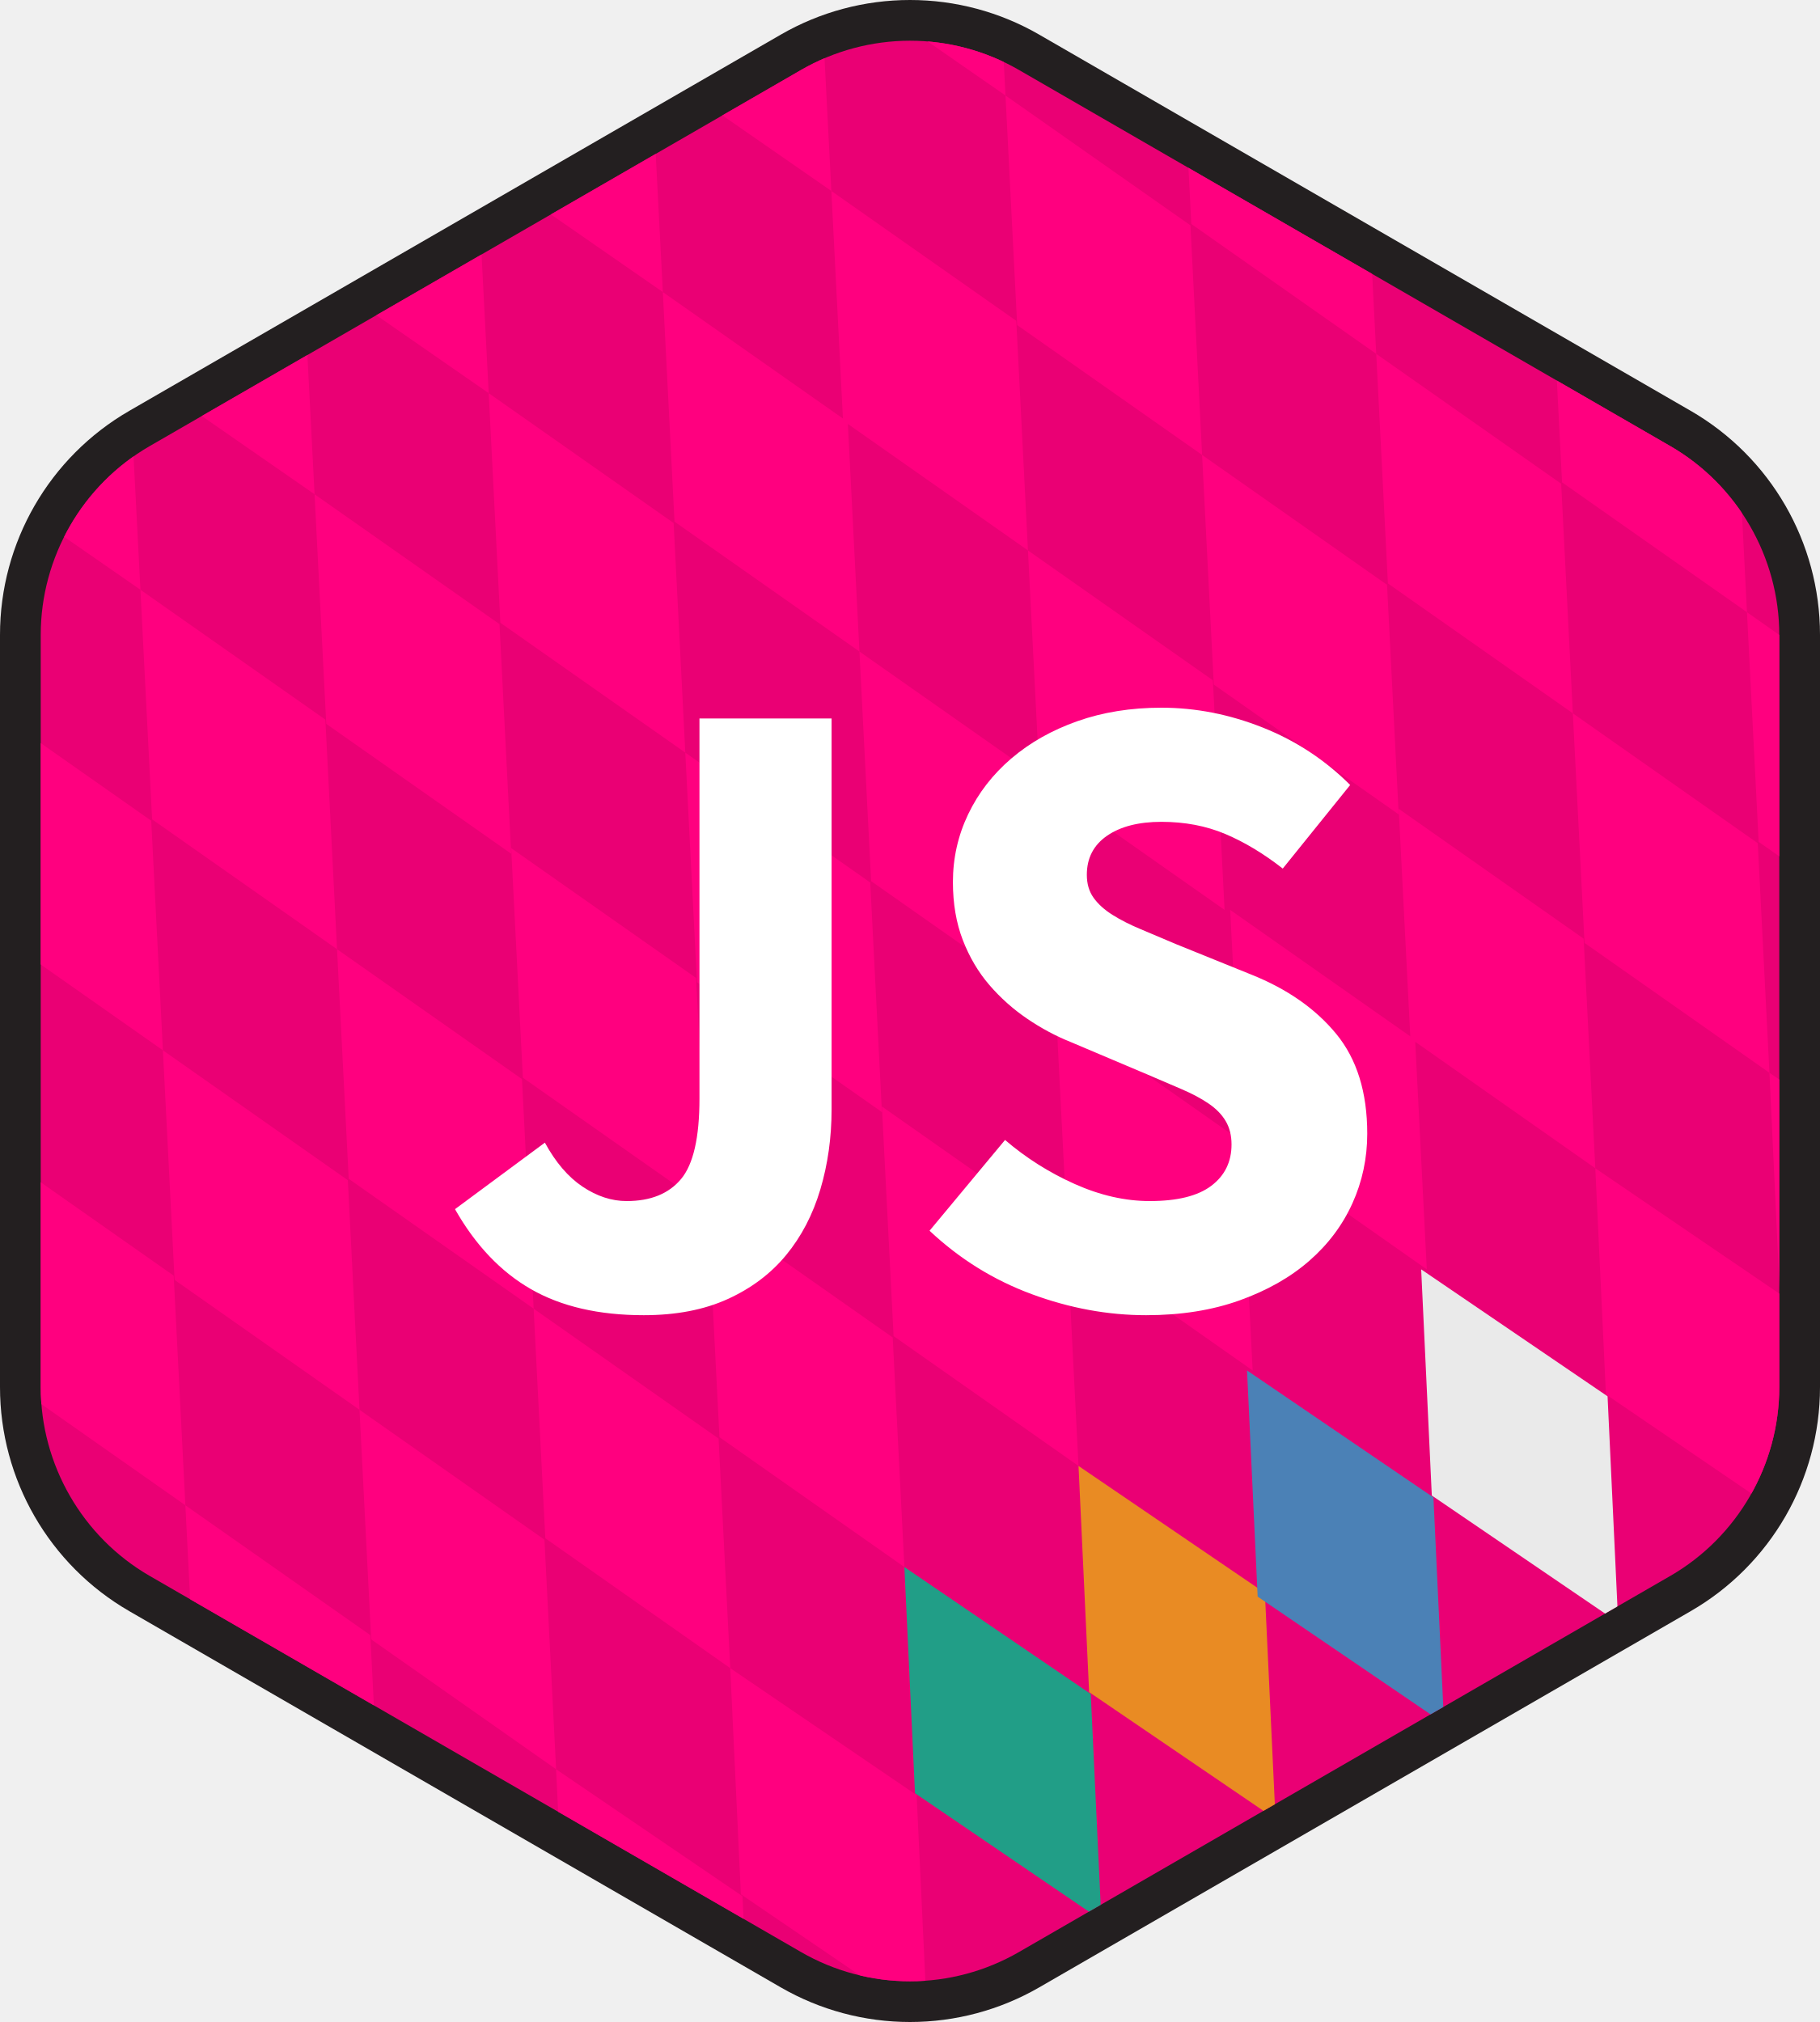
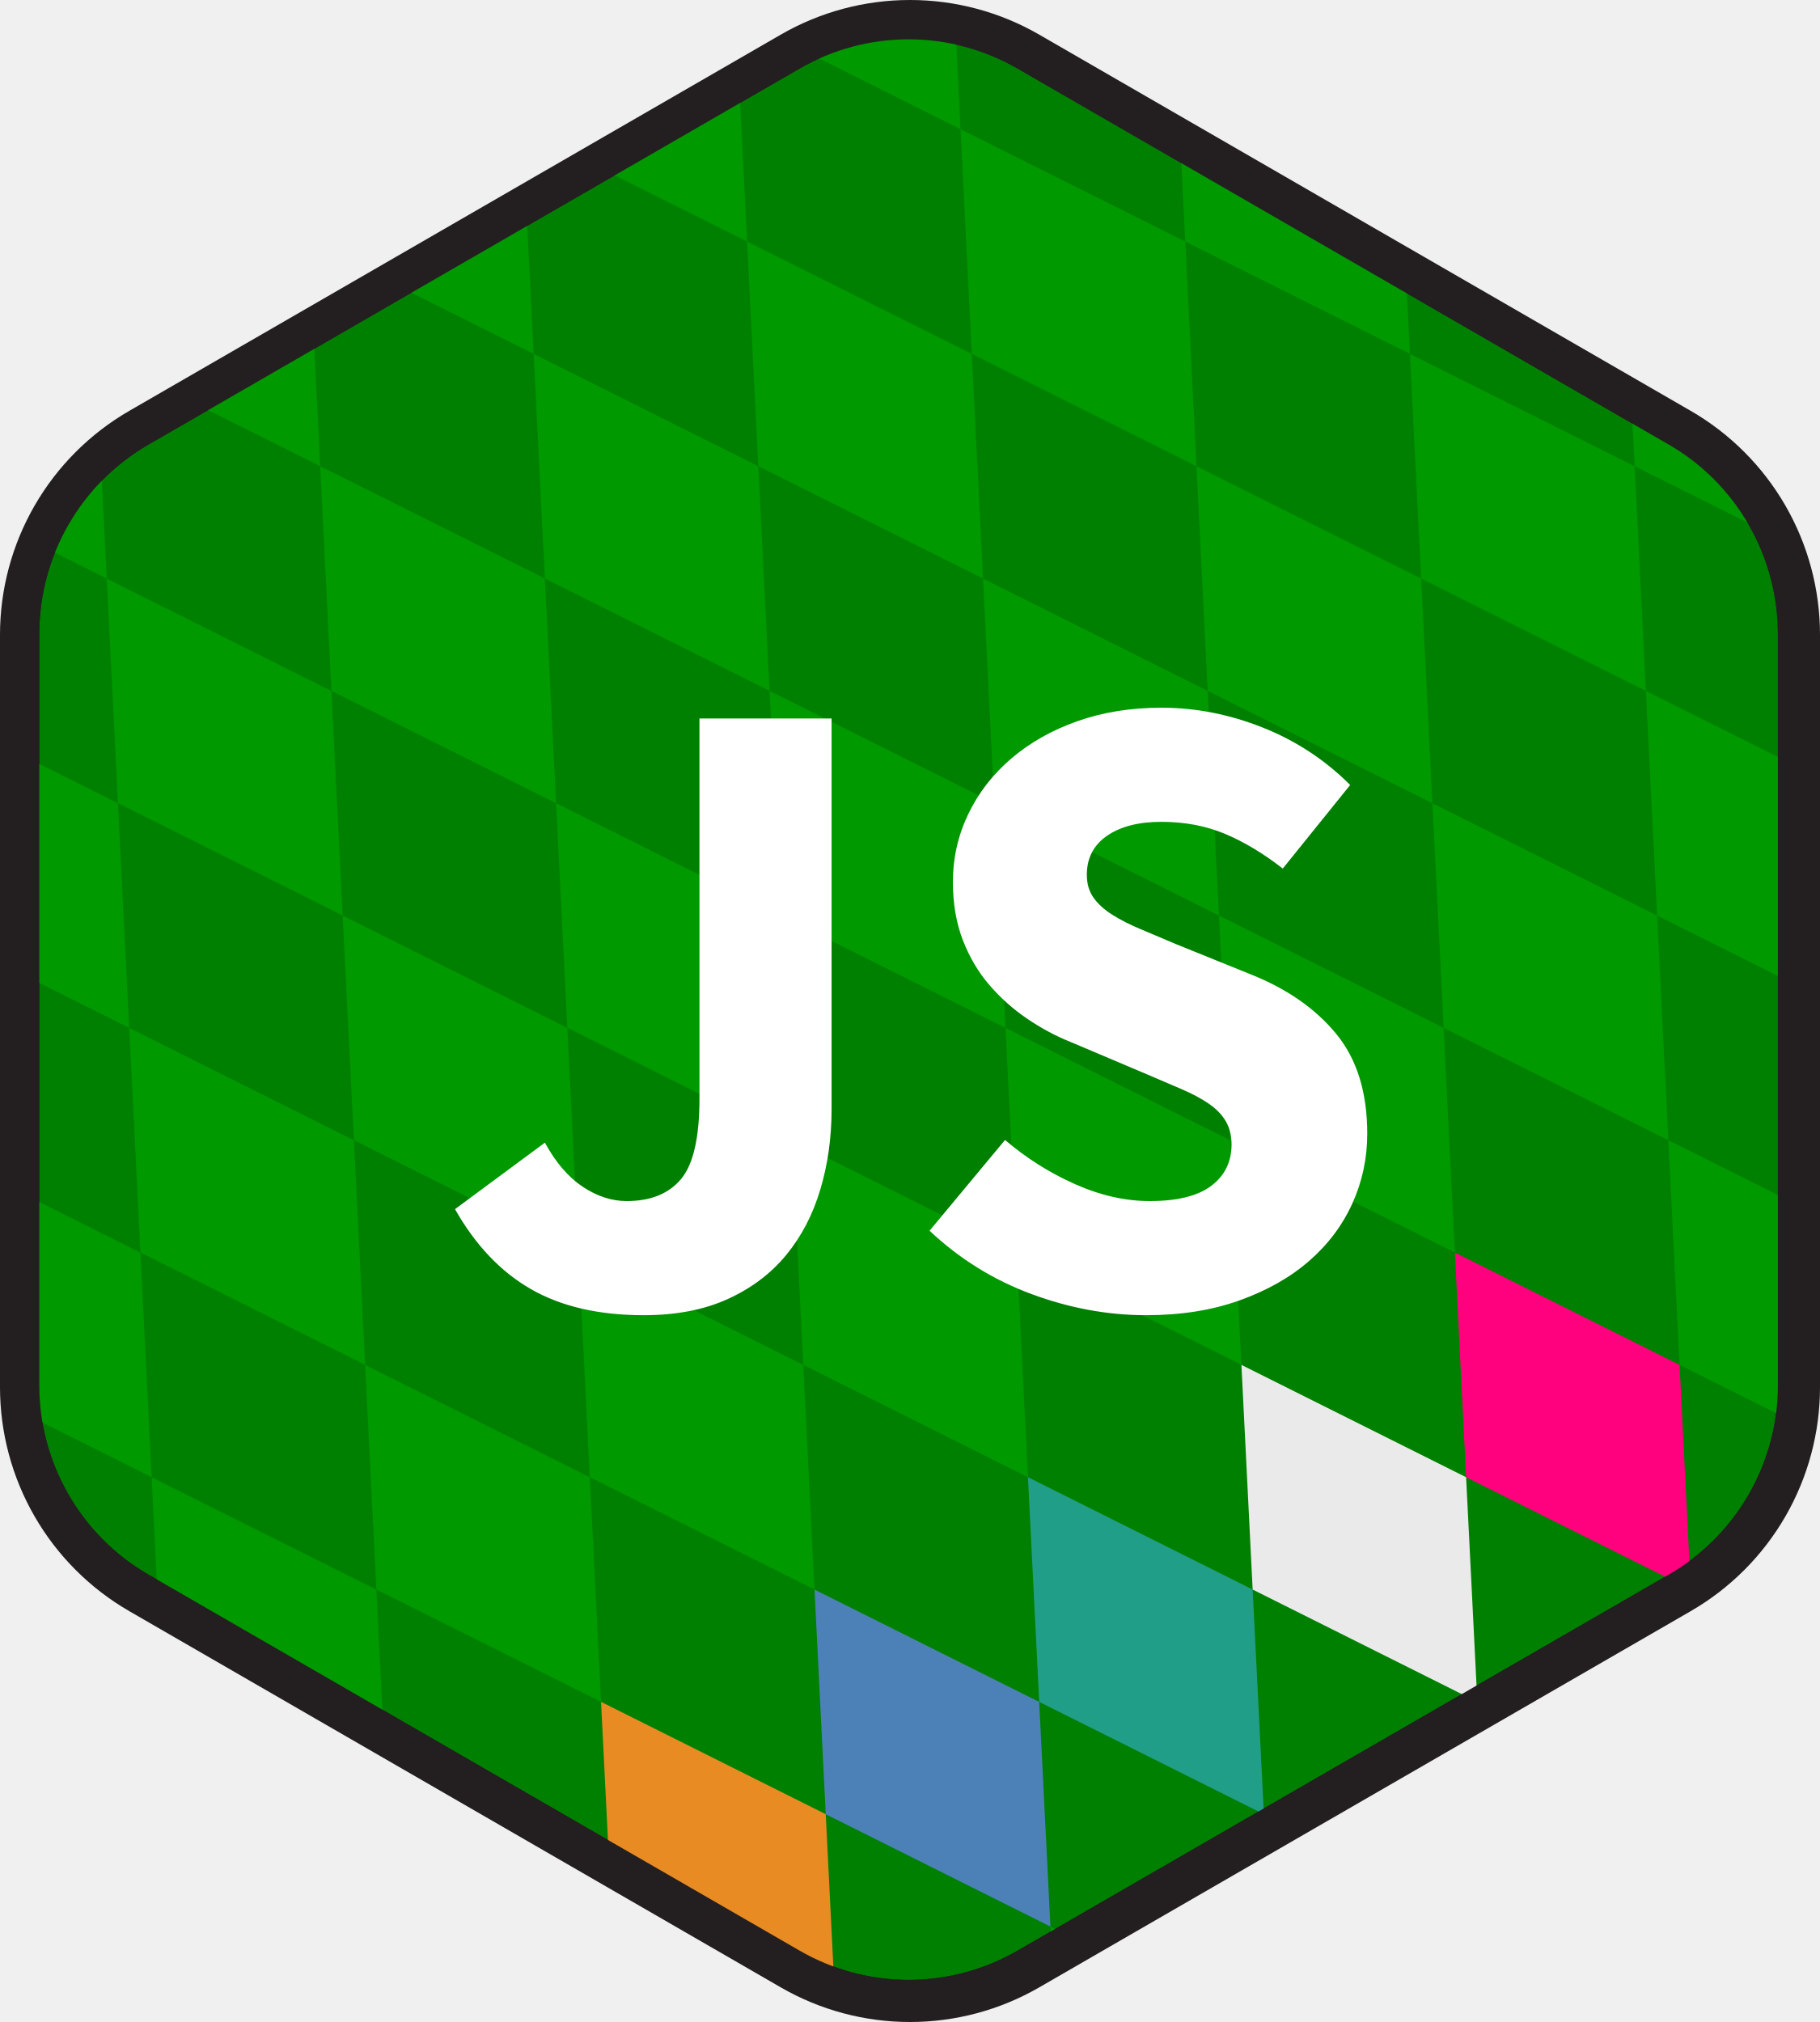
- <svg xmlns="http://www.w3.org/2000/svg" xmlns:xlink="http://www.w3.org/1999/xlink" width="324" height="360" viewBox=" 0 0 324 360">
-   <defs>
-     <path d="M155 .251a38.824 38.824 0 0119.384 5.197l115.975 66.98c11.962 6.909 19.392 19.786 19.392 33.608v133.928c0 13.822-7.43 26.7-19.392 33.608l-115.975 66.98A38.797 38.797 0 01155 345.75a38.795 38.795 0 01-19.382-5.197l-115.975-66.98C7.68 266.663.25 253.786.25 239.964V106.036c0-13.822 7.43-26.7 19.394-33.608l115.975-66.98A38.821 38.821 0 01155 .25" id="a" />
-   </defs>
-   <g fill="none" fill-rule="evenodd">
-     <path d="M162 0a45.965 45.965 0 00-23.005 6.166L23.02 73.146A46.06 46.06 0 000 113.037v133.928a46.06 46.06 0 0023.02 39.89l115.975 66.98A45.965 45.965 0 00162 360a45.968 45.968 0 0023.007-6.166l115.975-66.98A46.058 46.058 0 00324 246.963V113.036a46.058 46.058 0 00-23.018-39.89L185.007 6.167A45.968 45.968 0 00162 0" fill="#231F20" />
-     <g transform="translate(7 7)">
-       <mask id="b" fill="#fff">
-         <use xlink:href="#a" />
-       </mask>
-       <use fill="#EA0074" xlink:href="#a" />
-       <g mask="url(#b)">
-         <path d="M92 308l33.182 22.602L127 369.32l-1.204.679-31.905-21.736L92 308zm31-18l33.181 22.604L158 351.321l-1.205.679-31.904-21.736L123 290zm-97-29l32.922 23.119L61 325l-32.922-23.122L26 261zm31-17l32.922 23.119L92 308l-32.922-23.122L57 244zm31-18l32.922 23.119L123 290l-32.922-23.122L88 226zm31-18l32.922 23.12L154 272l-32.922-23.123L119 208zm189-24l33.181 22.602L343 245.318l-1.205.682-31.572-21.509 1.777 37.83-1.207.679-31.902-21.736L277 201l32.846 22.373L308 184zM-9 197l32.921 23.119L26 261l-32.922-23.122L-9 197zm159-7l32.922 23.119L185 254l-32.922-23.122L150 190zM22 180l32.924 23.122L57 244l-32.921-23.122L22 180zm159-7l32.921 23.117L216 237l-32.922-23.122L181 173zm158-7l33.179 22.604L374 227.321l-1.204.679-31.905-21.736L339 166zm-286-4l32.924 23.12L88 226l-32.921-23.12L53 162zm189-25l32.924 23.119L277 201l-32.057-22.515L247 219l-32.921-23.123L212 155l32.059 22.513L242 137zm128 11l33.182 22.603 1.818 38.72-1.204.677-31.905-21.735L370 148zm-286-4l32.924 23.119L119 208l-32.92-23.122L84 144zm31-17l32.922 23.122L150 191l-32.922-23.122L115 127zm158-7l32.921 23.122L308 184l-32.921-23.122L273 120zm-286-4l32.921 23.12L22 180l-32.922-23.123L-13 116zm189-25l32.921 23.119L211 155l-32.057-22.515L181 173l-32.922-23.122L146 109l32.059 22.511L176 91zm128 11l32.922 23.12L339 166l-32.922-23.12L304 102zM18 98l32.922 23.119L53 162l-32.922-23.122L18 98zm317-14l32.921 23.119L370 148l-32.921-23.122L335 84zM49 81l32.922 23.12L84 145l-32.921-23.122L49 81zm158-7l32.924 23.119L242 138l-32.921-23.122L207 74zM80 63l32.922 23.12L115 127l-32.924-23.12L80 63zm158-7l32.922 23.119L273 120l-32.922-23.124L238 56zm-284.048-2l30.96 21.475L-13 116l-33.04-22.922L-48 55.109-46.048 54zM141 27l32.922 23.122L176 91l-32.06-22.517L146 109l-32.922-23.122L111 45l32.059 22.513L141 27zm128 11l32.921 23.119L304 102l-32.921-23.122L269 38zm-284.048-2l30.96 21.475L18 98l-33.04-22.925L-17 37.11-15.048 36zM300 20l32.922 23.119L335 84l-32.922-23.122L300 20zM15.952 19l30.96 21.475L49 81 15.96 58.075 14 20.11 15.952 19zM172 10l32.927 23.119L207 74l-32.922-23.122L172 10zM46.952 1L77.91 22.477 80 63 46.958 40.078 45 2.109 46.952 1zM203-8l32.921 23.119L238 56l-32.922-23.122L203-8zm-95.048-27l30.96 21.477L141 27 108.923 4.745 111 45 77.96 22.076 76-15.888 77.952-17l29.994 20.808L106-33.891 107.952-35zM234-26l32.922 23.119L269 38l-32.922-23.122L234-26zm31-17l32.921 23.12L300 21 267.079-2.122 265-43zm-126.048-9l30.96 21.477L172 10l-33.04-22.922L137-50.891 138.952-52z" fill="#FF007F" />
-         <path fill="#219E87" d="M155.888 312.265L187.793 334l1.207-.676-1.821-38.721L154 272z" />
-         <path fill="#E98B23" d="M186.888 294.265L218.793 316l1.207-.679-1.821-38.718L185 254z" />
-         <path fill="#4B81B6" d="M216.89 277.264L248.797 299l1.204-.682-1.818-38.714L215 237z" />
-         <path fill="#EAEAEA" d="M247.894 259.264L279.796 281l1.204-.679-1.818-38.72L246 219z" />
-       </g>
-     </g>
-     <path d="M114.6 234.16c5.76 0 10.747-.96 14.96-2.88 4.213-1.92 7.68-4.533 10.4-7.84 2.72-3.307 4.747-7.2 6.08-11.68 1.333-4.48 2-9.227 2-14.24v-69.6h-23.52v67.68c0 6.933-1.093 11.707-3.28 14.32-2.187 2.613-5.413 3.92-9.68 3.92-2.667 0-5.28-.853-7.84-2.56-2.56-1.707-4.8-4.32-6.72-7.84l-16 11.84c3.627 6.4 8.133 11.147 13.52 14.24 5.387 3.093 12.08 4.64 20.08 4.64zm89.44 0c6.187 0 11.733-.88 16.64-2.64 4.907-1.76 9.04-4.107 12.4-7.04 3.36-2.933 5.92-6.347 7.68-10.24 1.76-3.893 2.64-8.027 2.64-12.4 0-7.36-1.84-13.28-5.52-17.76-3.68-4.48-8.72-8-15.12-10.56l-13.44-5.44c-2.24-.96-4.32-1.84-6.24-2.64s-3.6-1.653-5.04-2.56-2.56-1.92-3.36-3.04c-.8-1.12-1.2-2.48-1.2-4.08 0-2.987 1.2-5.307 3.6-6.96 2.4-1.653 5.627-2.48 9.68-2.48 4.16 0 7.947.72 11.36 2.16 3.413 1.44 6.827 3.493 10.24 6.16l12-14.88c-4.48-4.48-9.68-7.893-15.6-10.24-5.92-2.347-11.92-3.52-18-3.52-5.44 0-10.427.8-14.96 2.4-4.533 1.6-8.453 3.813-11.76 6.64-3.307 2.827-5.867 6.133-7.68 9.92-1.813 3.787-2.72 7.813-2.72 12.08 0 3.84.587 7.28 1.76 10.32s2.747 5.707 4.72 8a34.27 34.27 0 006.72 6c2.507 1.707 5.093 3.093 7.76 4.16l13.6 5.76 6.16 2.64c1.867.8 3.467 1.653 4.8 2.56 1.333.907 2.347 1.947 3.04 3.12.693 1.173 1.04 2.56 1.04 4.16 0 3.093-1.2 5.547-3.6 7.36-2.4 1.813-6.053 2.72-10.96 2.72-4.373 0-8.827-1.013-13.36-3.04a50.815 50.815 0 01-12.4-7.84l-13.44 16.16c5.333 5.013 11.387 8.773 18.16 11.28 6.773 2.507 13.573 3.76 20.4 3.76z" fill="#FFF" fill-rule="nonzero" />
+ <svg xmlns="http://www.w3.org/2000/svg" width="324" height="360" viewBox="0 0 324 360" fill="none">
+   <path fill-rule="evenodd" clip-rule="evenodd" d="M162 8.60717e-07C153.923 -0.002 145.988 2.125 138.995 6.166L23.02 73.146C16.02 77.19 10.207 83.005 6.166 90.008C2.125 97.01 -0.001 104.952 6.34591e-07 113.037V246.965C-0.001 255.049 2.126 262.992 6.166 269.994C10.207 276.996 16.02 282.811 23.02 286.855L138.995 353.835C145.988 357.875 153.923 360.002 162 360C170.078 360.002 178.013 357.875 185.007 353.834L300.982 286.854C307.982 282.81 313.795 276.994 317.835 269.992C321.876 262.99 324.002 255.047 324 246.963V113.036C324.002 104.952 321.875 97.01 317.835 90.007C313.794 83.005 307.982 77.19 300.982 73.146L185.007 6.167C178.013 2.126 170.078 -0.001 162 8.60717e-07Z" fill="#231F20" />
+   <mask id="mask0_18_369" style="mask-type:alpha" maskUnits="userSpaceOnUse" x="7" y="7" width="310" height="346">
+     <path d="M161.75 7.001C168.555 7.005 175.24 8.797 181.134 12.198L297.109 79.178C309.071 86.087 316.501 98.964 316.501 112.786V246.714C316.501 260.536 309.071 273.414 297.109 280.322L181.134 347.302C175.24 350.705 168.555 352.497 161.75 352.5C154.945 352.497 148.261 350.705 142.368 347.303L26.393 280.323C14.43 273.413 7 260.536 7 246.714V112.786C7 98.964 14.43 86.086 26.394 79.178L142.369 12.198C148.262 8.797 154.946 7.004 161.75 7" fill="#008000" />
+   </mask>
+   <g mask="url(#mask0_18_369)">
+     <path d="M161.75 7.001C168.555 7.005 175.24 8.797 181.134 12.198L297.109 79.178C309.071 86.087 316.501 98.964 316.501 112.786V246.714C316.501 260.536 309.071 273.414 297.109 280.322L181.134 347.302C175.24 350.705 168.555 352.497 161.75 352.5C154.945 352.497 148.261 350.705 142.368 347.303L26.393 280.323C14.43 273.413 7 260.536 7 246.714V112.786C7 98.964 14.43 86.086 26.394 79.178L142.369 12.198C148.262 8.797 154.946 7.004 161.75 7" fill="#008000" />
+     <path d="M101 183L99 143L139 163L141 203L101 183Z" fill="#009900" />
+     <path d="M139 163.008L137 123.008L177 143.008L179 183.008L139 163.008Z" fill="#009900" />
+     <path d="M97 103.008L95 63.008L135 83.008L137 123.008L97 103.008Z" fill="#009900" />
+     <path d="M59 123.008L57 83.008L97 103.008L99 143.008L59 123.008Z" fill="#009900" />
+     <path d="M219 203L217 163L257 183L259 223L219 203Z" fill="#009900" />
+     <path d="M257 183.008L255 143.008L295 163.008L297 203.008L257 183.008Z" fill="#009900" />
+     <path d="M215 123.008L213 83.008L253 103.008L255 143.008L215 123.008Z" fill="#009900" />
+     <path d="M177 143.008L175 103.008L215 123.008L217 163.008L177 143.008Z" fill="#009900" />
+     <path d="M189 383L187 343L227 363L229 403L189 383Z" fill="#009900" />
+     <path d="M227 363.008L225 323.008L265 343.008L267 383.008L227 363.008Z" fill="#009900" />
+     <path d="M265 343L263 303L303 323L305 363L265 343Z" fill="#009900" />
+     <path d="M303 323.008L301 283.008L341 303.008L343 343.008L303 323.008Z" fill="#009900" />
+     <path d="M-21 83L-23 43L17 63L19 103L-21 83Z" fill="#009900" />
+     <path d="M17 63.008L15 23.008L55 43.008L57 83.008L17 63.008Z" fill="#009900" />
+     <path d="M55 43L53 3L93 23L95 63L55 43Z" fill="#009900" />
+     <path d="M-25 3.017L-27 -36.983L13 -16.983L15 23.017L-25 3.017Z" fill="#009900" />
+     <path d="M93 23.009L91 -16.991L131 3.008L133 43.008L93 23.009Z" fill="#009900" />
+     <path d="M181 223.008L179 183.008L219 203.008L221 243.008L181 223.008Z" fill="#009900" />
+     <path d="M143 243.008L141 203.008L181 223.008L183 263.008L143 243.008Z" fill="#009900" />
+     <path d="M135 83L133 43L173 63L175 103L135 83Z" fill="#009900" />
+     <path d="M173 63.008L171 23.008L211 43.008L213 83.008L173 63.008Z" fill="#009900" />
+     <path d="M131 3.008L129 -36.992L169 -16.991L171 23.009L131 3.008Z" fill="#009900" />
+     <path d="M25 223L23 183L63 203L65 243L25 223Z" fill="#009900" />
+     <path d="M63 203.008L61 163.008L101 183.008L103 223.008L63 203.008Z" fill="#009900" />
+     <path d="M21 143.008L19 103.008L59 123.008L61 163.008L21 143.008Z" fill="#009900" />
+     <path d="M-17 163.008L-19 123.008L21 143.008L23 183.008L-17 163.008Z" fill="#009900" />
+     <path d="M105 263.008L103 223.008L143 243.008L145 283.008L105 263.008Z" fill="#009900" />
+     <path d="M67 283.008L65 243.008L105 263.008L107 303.008L67 283.008Z" fill="#009900" />
+     <path d="M-13 243.008L-15 203.008L25 223.008L27 263.008L-13 243.008Z" fill="#009900" />
+     <path d="M71 363.008L69 323.008L109 343.008L111 383.008L71 363.008Z" fill="#009900" />
+     <path d="M29 303.017L27 263.017L67 283.017L69 323.017L29 303.017Z" fill="#009900" />
+     <path d="M211 43.008L209 3.008L249 23.008L251 63.008L211 43.008Z" fill="#009900" />
+     <path d="M295 163.008L293 123.008L333 143.008L335 183.008L295 163.008Z" fill="#009900" />
+     <path d="M291 83.008L289 43.008L329 63.008L331 103.008L291 83.008Z" fill="#009900" />
+     <path d="M253 103.017L251 63.017L291 83.017L293 123.017L253 103.017Z" fill="#009900" />
+     <path d="M249 23.017L247 -16.983L287 3.017L289 43.017L249 23.017Z" fill="#009900" />
+     <path d="M299 243.008L297 203.008L337 223.008L339 263.008L299 243.008Z" fill="#009900" />
+     <path d="M261 263.008L259 223.008L299 243.008L301 283.008L261 263.008Z" fill="#FF007F" />
+     <path d="M223 283.008L221 243.008L261 263.008L263 303.008L223 283.008Z" fill="#EAEAEA" />
+     <path d="M185 303L183 263L223 283L225 323L185 303Z" fill="#219E87" />
+     <path d="M147 323.008L145 283.008L185 303.008L187 343.008L147 323.008Z" fill="#4B81B6" />
+     <path d="M109 343L107 303L147 323L149 363L109 343Z" fill="#E98B23" />
  </g>
+   <path d="M114.6 234.16C120.36 234.16 125.347 233.2 129.56 231.28C133.773 229.36 137.24 226.747 139.96 223.44C142.68 220.133 144.707 216.24 146.04 211.76C147.373 207.28 148.04 202.533 148.04 197.52V127.92H124.52V195.6C124.52 202.533 123.427 207.307 121.24 209.92C119.053 212.533 115.827 213.84 111.56 213.84C108.893 213.84 106.28 212.987 103.72 211.28C101.16 209.573 98.92 206.96 97 203.44L81 215.28C84.627 221.68 89.133 226.427 94.52 229.52C99.907 232.613 106.6 234.16 114.6 234.16ZM204.04 234.16C210.227 234.16 215.773 233.28 220.68 231.52C225.587 229.76 229.72 227.413 233.08 224.48C236.44 221.547 239 218.133 240.76 214.24C242.52 210.347 243.4 206.213 243.4 201.84C243.4 194.48 241.56 188.56 237.88 184.08C234.2 179.6 229.16 176.08 222.76 173.52L209.32 168.08C207.08 167.12 205 166.24 203.08 165.44C201.16 164.64 199.48 163.787 198.04 162.88C196.6 161.973 195.48 160.96 194.68 159.84C193.88 158.72 193.48 157.36 193.48 155.76C193.48 152.773 194.68 150.453 197.08 148.8C199.48 147.147 202.707 146.32 206.76 146.32C210.92 146.32 214.707 147.04 218.12 148.48C221.533 149.92 224.947 151.973 228.36 154.64L240.36 139.76C235.88 135.28 230.68 131.867 224.76 129.52C218.84 127.173 212.84 126 206.76 126C201.32 126 196.333 126.8 191.8 128.4C187.267 130 183.347 132.213 180.04 135.04C176.733 137.867 174.173 141.173 172.36 144.96C170.547 148.747 169.64 152.773 169.64 157.04C169.64 160.88 170.227 164.32 171.4 167.36C172.573 170.4 174.147 173.067 176.12 175.36C178.086 177.647 180.346 179.664 182.84 181.36C185.347 183.067 187.933 184.453 190.6 185.52L204.2 191.28L210.36 193.92C212.227 194.72 213.827 195.573 215.16 196.48C216.493 197.387 217.507 198.427 218.2 199.6C218.893 200.773 219.24 202.16 219.24 203.76C219.24 206.853 218.04 209.307 215.64 211.12C213.24 212.933 209.587 213.84 204.68 213.84C200.307 213.84 195.853 212.827 191.32 210.8C186.829 208.8 182.652 206.159 178.92 202.96L165.48 219.12C170.813 224.133 176.867 227.893 183.64 230.4C190.413 232.907 197.213 234.16 204.04 234.16Z" fill="#fff" />
</svg>
